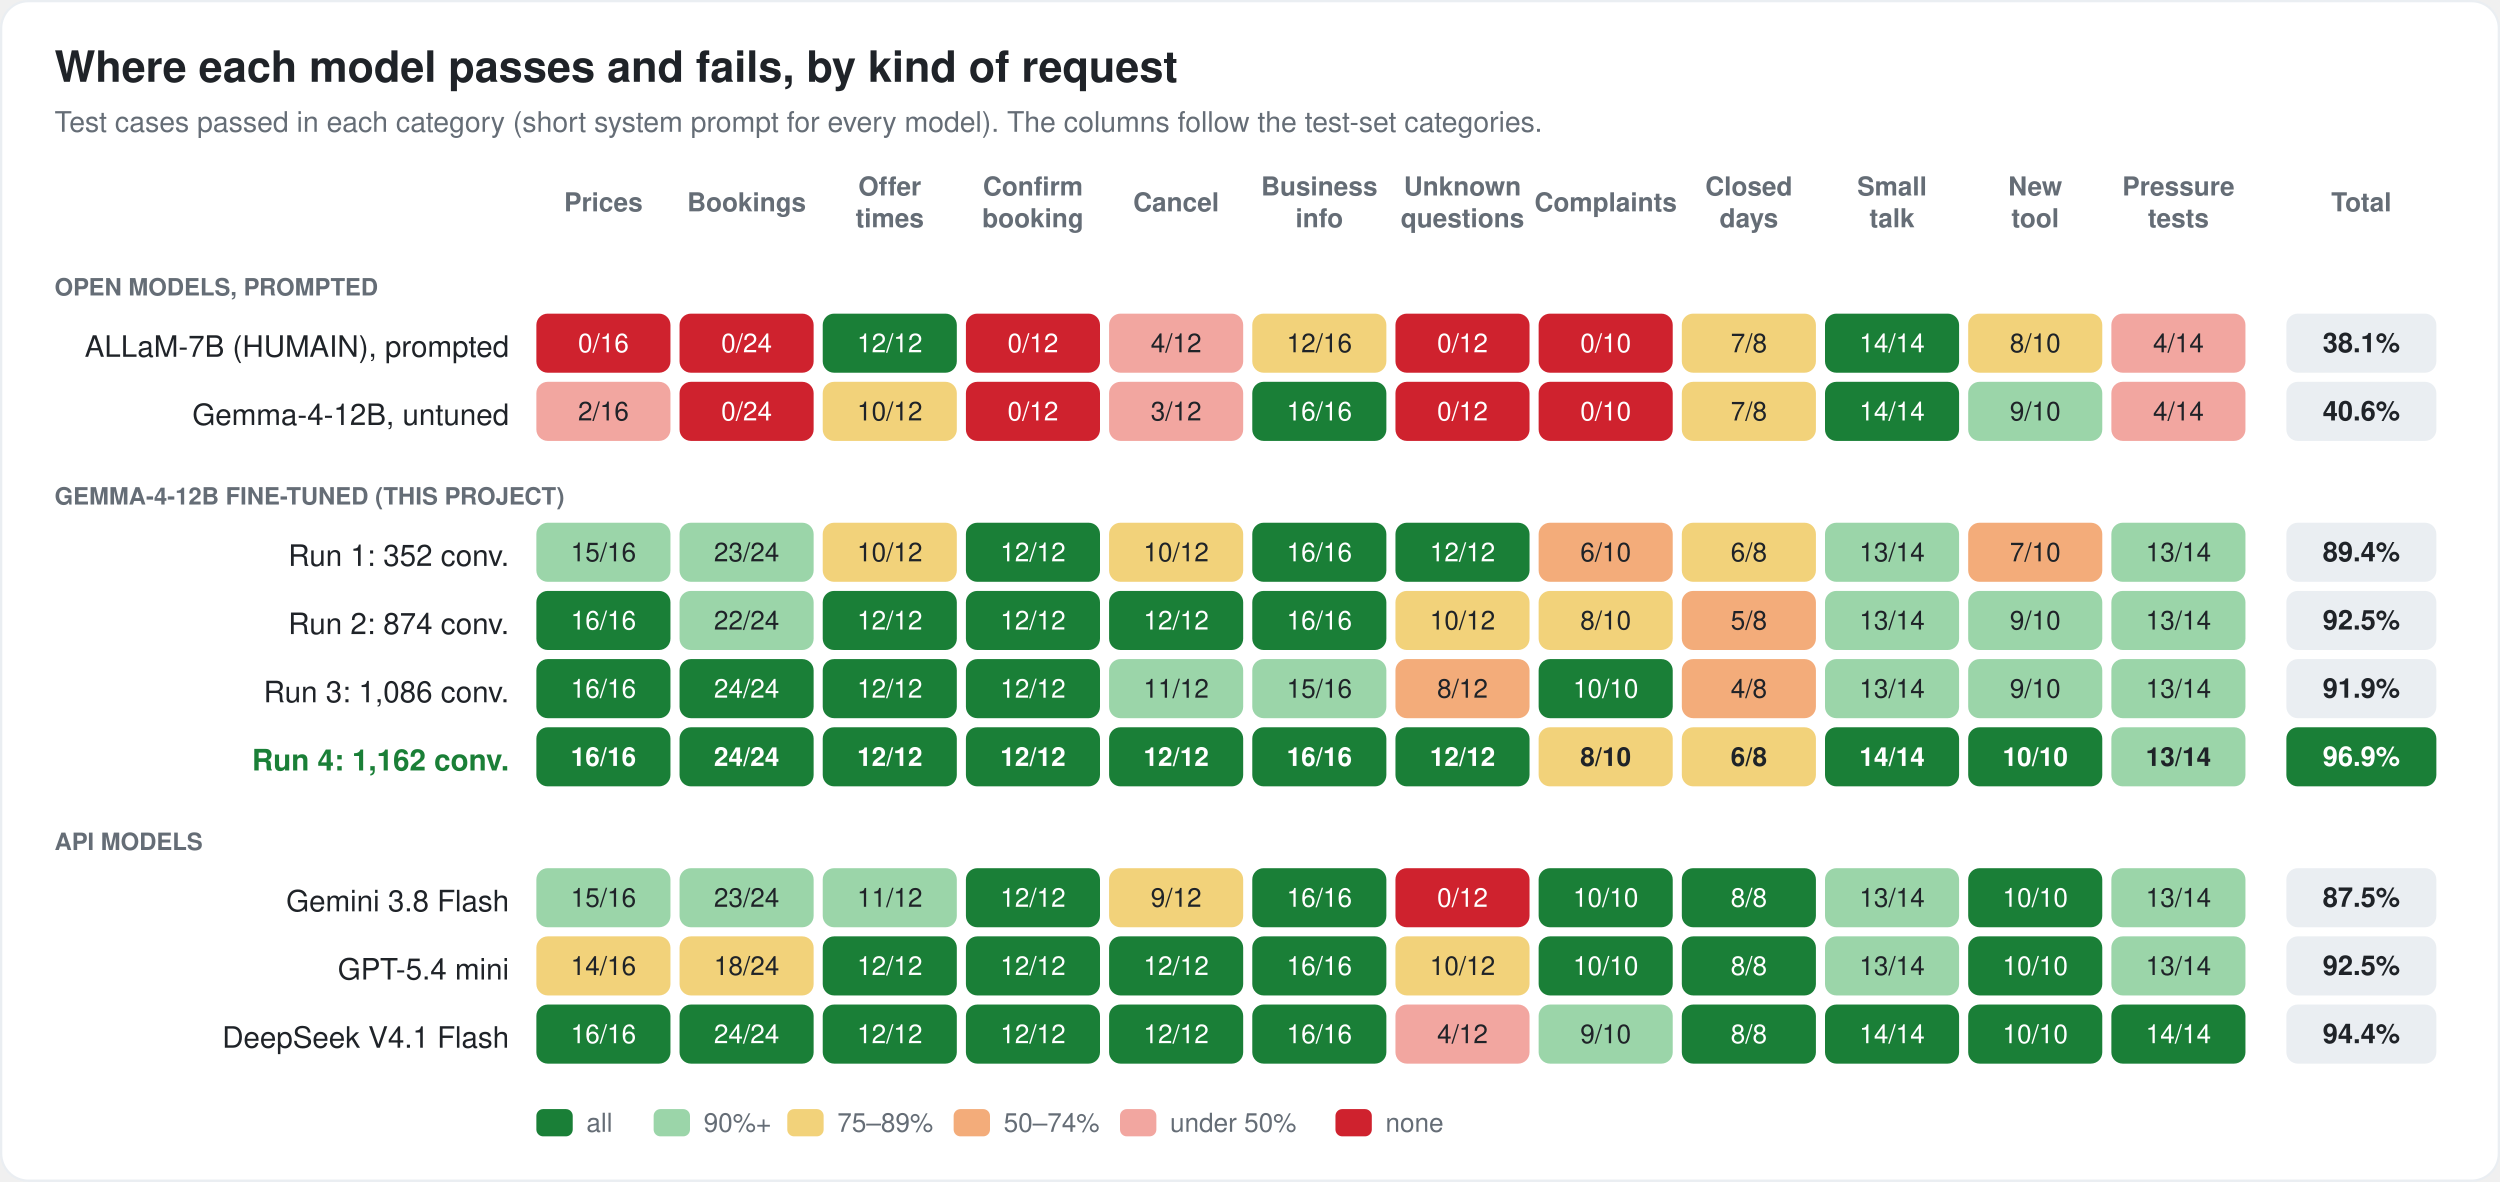
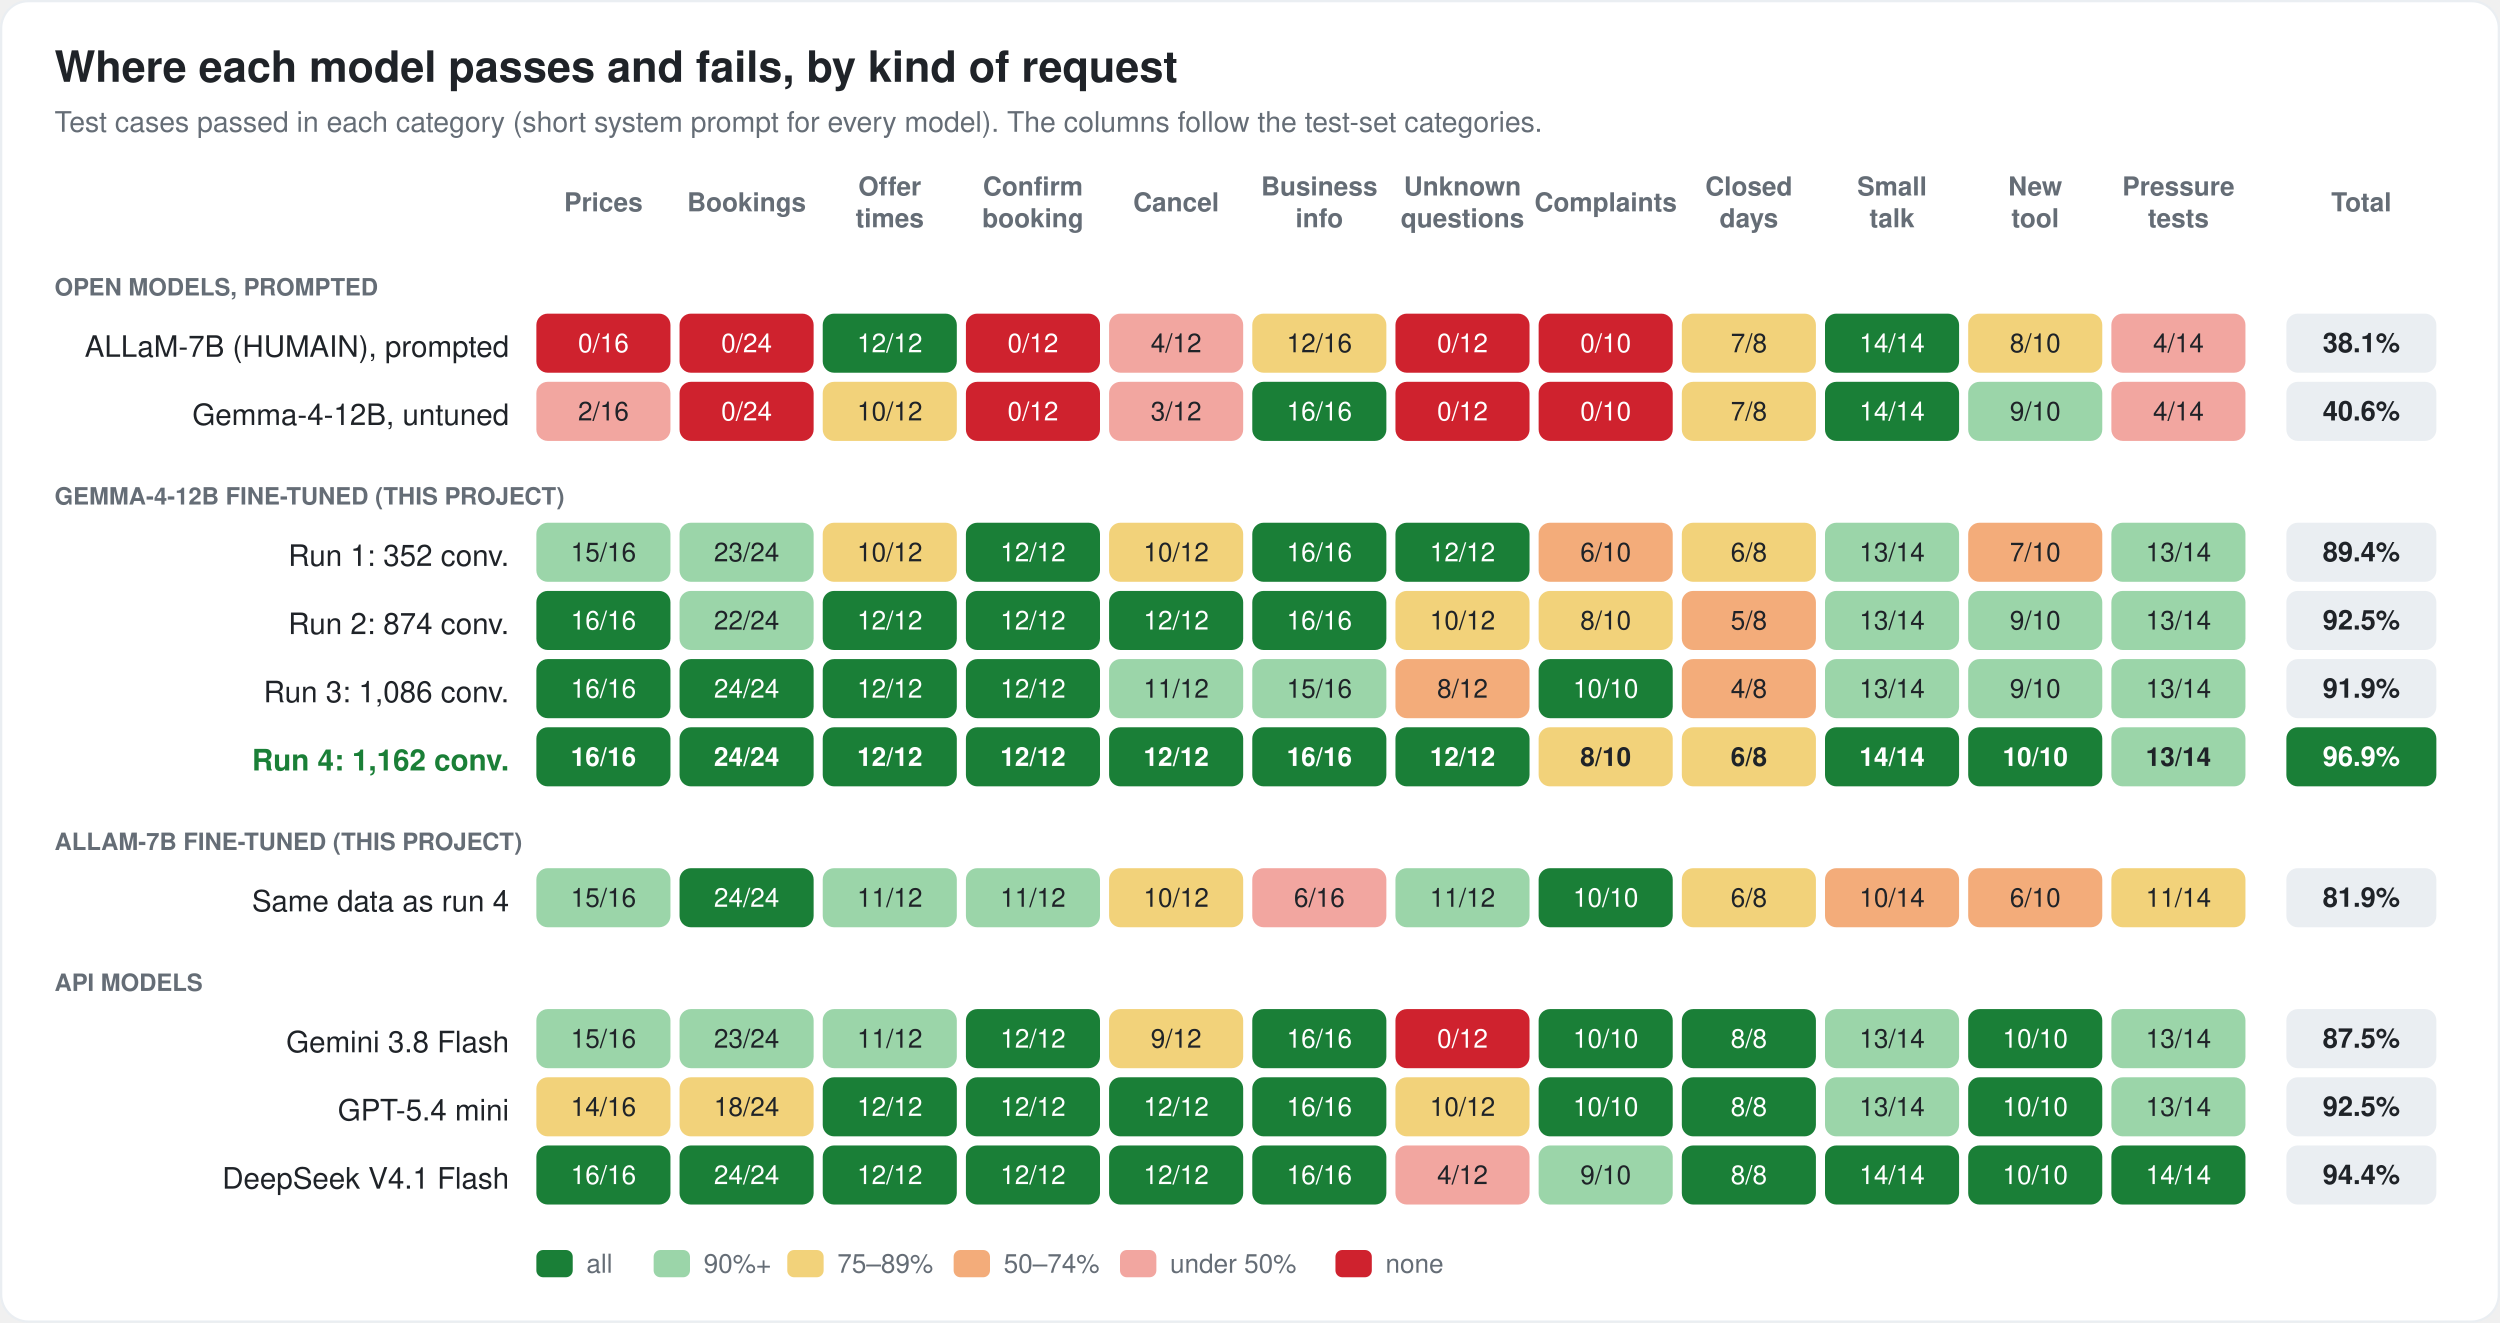
- <svg xmlns="http://www.w3.org/2000/svg" width="1100" height="520" viewBox="0 0 1100 520" role="img">
-   <style>text{font-family:system-ui, -apple-system, 'Segoe UI', Helvetica, Arial, sans-serif}.f-bg{fill:#ffffff}.s-bg{stroke:#ffffff}.f-ink{fill:#1f2328}.s-ink{stroke:#1f2328}.f-muted{fill:#656d76}.s-muted{stroke:#656d76}.f-grid{fill:#eaeef2}.s-grid{stroke:#eaeef2}.f-axis{fill:#afb8c1}.s-axis{stroke:#afb8c1}.f-white{fill:#ffffff}.s-white{stroke:#ffffff}.f-onours{fill:#ffffff}.s-onours{stroke:#ffffff}.f-ours{fill:#1a7f37}.s-ours{stroke:#1a7f37}.f-api{fill:#8c959f}.s-api{stroke:#8c959f}.f-open{fill:#bf8700}.s-open{stroke:#bf8700}.f-r1{fill:#b4e2bf}.s-r1{stroke:#b4e2bf}.f-r2{fill:#7cc690}.s-r2{stroke:#7cc690}.f-r3{fill:#3fa45c}.s-r3{stroke:#3fa45c}.f-h5{fill:#1a7f37}.s-h5{stroke:#1a7f37}.f-h4{fill:#9bd5a9}.s-h4{stroke:#9bd5a9}.f-h3{fill:#f2d27a}.s-h3{stroke:#f2d27a}.f-h2{fill:#f3ac7a}.s-h2{stroke:#f3ac7a}.f-h1{fill:#f2a6a0}.s-h1{stroke:#f2a6a0}.f-h0{fill:#cf222e}.s-h0{stroke:#cf222e}.f-numbers{fill:#cf222e}.s-numbers{stroke:#cf222e}.f-times{fill:#bc4c00}.s-times{stroke:#bc4c00}.f-dates{fill:#8250df}.s-dates{stroke:#8250df}.f-actions{fill:#0969da}.s-actions{stroke:#0969da}@media (prefers-color-scheme:dark){.f-bg{fill:#0d1117}.s-bg{stroke:#0d1117}.f-ink{fill:#e6edf3}.s-ink{stroke:#e6edf3}.f-muted{fill:#8d96a0}.s-muted{stroke:#8d96a0}.f-grid{fill:#21262d}.s-grid{stroke:#21262d}.f-axis{fill:#484f58}.s-axis{stroke:#484f58}.f-white{fill:#ffffff}.s-white{stroke:#ffffff}.f-onours{fill:#0d1117}.s-onours{stroke:#0d1117}.f-ours{fill:#3fb950}.s-ours{stroke:#3fb950}.f-api{fill:#6e7681}.s-api{stroke:#6e7681}.f-open{fill:#d29922}.s-open{stroke:#d29922}.f-r1{fill:#24532f}.s-r1{stroke:#24532f}.f-r2{fill:#276e38}.s-r2{stroke:#276e38}.f-r3{fill:#2a8a40}.s-r3{stroke:#2a8a40}.f-h5{fill:#238636}.s-h5{stroke:#238636}.f-h4{fill:#1f5f30}.s-h4{stroke:#1f5f30}.f-h3{fill:#6b5110}.s-h3{stroke:#6b5110}.f-h2{fill:#7c3b12}.s-h2{stroke:#7c3b12}.f-h1{fill:#6e211d}.s-h1{stroke:#6e211d}.f-h0{fill:#b62324}.s-h0{stroke:#b62324}.f-numbers{fill:#f85149}.s-numbers{stroke:#f85149}.f-times{fill:#db6d28}.s-times{stroke:#db6d28}.f-dates{fill:#a371f7}.s-dates{stroke:#a371f7}.f-actions{fill:#4493f8}.s-actions{stroke:#4493f8}}</style>
-   <rect x="0.5" y="0.5" width="1099" height="519" rx="12" class="f-bg s-grid" />
+ <svg xmlns="http://www.w3.org/2000/svg" width="1100" height="582" viewBox="0 0 1100 582" role="img">
+   <style>text{font-family:system-ui, -apple-system, 'Segoe UI', Helvetica, Arial, sans-serif}.f-bg{fill:#ffffff}.s-bg{stroke:#ffffff}.f-ink{fill:#1f2328}.s-ink{stroke:#1f2328}.f-muted{fill:#656d76}.s-muted{stroke:#656d76}.f-grid{fill:#eaeef2}.s-grid{stroke:#eaeef2}.f-axis{fill:#afb8c1}.s-axis{stroke:#afb8c1}.f-white{fill:#ffffff}.s-white{stroke:#ffffff}.f-onours{fill:#ffffff}.s-onours{stroke:#ffffff}.f-ours{fill:#1a7f37}.s-ours{stroke:#1a7f37}.f-api{fill:#8c959f}.s-api{stroke:#8c959f}.f-open{fill:#bf8700}.s-open{stroke:#bf8700}.f-r1{fill:#b4e2bf}.s-r1{stroke:#b4e2bf}.f-r2{fill:#7cc690}.s-r2{stroke:#7cc690}.f-r3{fill:#3fa45c}.s-r3{stroke:#3fa45c}.f-h5{fill:#1a7f37}.s-h5{stroke:#1a7f37}.f-h4{fill:#9bd5a9}.s-h4{stroke:#9bd5a9}.f-h3{fill:#f2d27a}.s-h3{stroke:#f2d27a}.f-h2{fill:#f3ac7a}.s-h2{stroke:#f3ac7a}.f-h1{fill:#f2a6a0}.s-h1{stroke:#f2a6a0}.f-h0{fill:#cf222e}.s-h0{stroke:#cf222e}.f-numbers{fill:#cf222e}.s-numbers{stroke:#cf222e}.f-times{fill:#bc4c00}.s-times{stroke:#bc4c00}.f-dates{fill:#8250df}.s-dates{stroke:#8250df}.f-actions{fill:#0969da}.s-actions{stroke:#0969da}.f-allam{fill:#0e7c86}.s-allam{stroke:#0e7c86}@media (prefers-color-scheme:dark){.f-bg{fill:#0d1117}.s-bg{stroke:#0d1117}.f-ink{fill:#e6edf3}.s-ink{stroke:#e6edf3}.f-muted{fill:#8d96a0}.s-muted{stroke:#8d96a0}.f-grid{fill:#21262d}.s-grid{stroke:#21262d}.f-axis{fill:#484f58}.s-axis{stroke:#484f58}.f-white{fill:#ffffff}.s-white{stroke:#ffffff}.f-onours{fill:#0d1117}.s-onours{stroke:#0d1117}.f-ours{fill:#3fb950}.s-ours{stroke:#3fb950}.f-api{fill:#6e7681}.s-api{stroke:#6e7681}.f-open{fill:#d29922}.s-open{stroke:#d29922}.f-r1{fill:#24532f}.s-r1{stroke:#24532f}.f-r2{fill:#276e38}.s-r2{stroke:#276e38}.f-r3{fill:#2a8a40}.s-r3{stroke:#2a8a40}.f-h5{fill:#238636}.s-h5{stroke:#238636}.f-h4{fill:#1f5f30}.s-h4{stroke:#1f5f30}.f-h3{fill:#6b5110}.s-h3{stroke:#6b5110}.f-h2{fill:#7c3b12}.s-h2{stroke:#7c3b12}.f-h1{fill:#6e211d}.s-h1{stroke:#6e211d}.f-h0{fill:#b62324}.s-h0{stroke:#b62324}.f-numbers{fill:#f85149}.s-numbers{stroke:#f85149}.f-times{fill:#db6d28}.s-times{stroke:#db6d28}.f-dates{fill:#a371f7}.s-dates{stroke:#a371f7}.f-actions{fill:#4493f8}.s-actions{stroke:#4493f8}.f-allam{fill:#2bb3c0}.s-allam{stroke:#2bb3c0}}</style>
+   <rect x="0.5" y="0.5" width="1099" height="581" rx="12" class="f-bg s-grid" />
  <text x="24.0" y="36.0" font-size="19" text-anchor="start" class="f-ink" font-weight="bold">Where each model passes and fails, by kind of request</text>
  <text x="24.0" y="58.0" font-size="12.5" text-anchor="start" class="f-muted" font-weight="normal">Test cases passed in each category (short system prompt for every model). The columns follow the test-set categories.</text>
  <text x="265.5" y="93.0" font-size="11.5" text-anchor="middle" class="f-muted" font-weight="bold">Prices</text>
  <text x="328.5" y="93.0" font-size="11.5" text-anchor="middle" class="f-muted" font-weight="bold">Bookings</text>
  <text x="391.5" y="86.0" font-size="11.5" text-anchor="middle" class="f-muted" font-weight="bold">Offer</text>
  <text x="391.5" y="100.0" font-size="11.5" text-anchor="middle" class="f-muted" font-weight="bold">times</text>
  <text x="454.5" y="86.0" font-size="11.5" text-anchor="middle" class="f-muted" font-weight="bold">Confirm</text>
  <text x="454.5" y="100.0" font-size="11.5" text-anchor="middle" class="f-muted" font-weight="bold">booking</text>
  <text x="517.5" y="93.0" font-size="11.5" text-anchor="middle" class="f-muted" font-weight="bold">Cancel</text>
  <text x="580.5" y="86.0" font-size="11.5" text-anchor="middle" class="f-muted" font-weight="bold">Business</text>
  <text x="580.5" y="100.0" font-size="11.5" text-anchor="middle" class="f-muted" font-weight="bold">info</text>
  <text x="643.5" y="86.0" font-size="11.5" text-anchor="middle" class="f-muted" font-weight="bold">Unknown</text>
  <text x="643.5" y="100.0" font-size="11.5" text-anchor="middle" class="f-muted" font-weight="bold">questions</text>
  <text x="706.5" y="93.0" font-size="11.5" text-anchor="middle" class="f-muted" font-weight="bold">Complaints</text>
  <text x="769.5" y="86.0" font-size="11.5" text-anchor="middle" class="f-muted" font-weight="bold">Closed</text>
  <text x="769.5" y="100.0" font-size="11.5" text-anchor="middle" class="f-muted" font-weight="bold">days</text>
  <text x="832.5" y="86.0" font-size="11.5" text-anchor="middle" class="f-muted" font-weight="bold">Small</text>
  <text x="832.5" y="100.0" font-size="11.5" text-anchor="middle" class="f-muted" font-weight="bold">talk</text>
  <text x="895.5" y="86.0" font-size="11.5" text-anchor="middle" class="f-muted" font-weight="bold">New</text>
  <text x="895.5" y="100.0" font-size="11.5" text-anchor="middle" class="f-muted" font-weight="bold">tool</text>
  <text x="958.5" y="86.0" font-size="11.5" text-anchor="middle" class="f-muted" font-weight="bold">Pressure</text>
  <text x="958.5" y="100.0" font-size="11.5" text-anchor="middle" class="f-muted" font-weight="bold">tests</text>
  <text x="1039.0" y="93.0" font-size="11.5" text-anchor="middle" class="f-muted" font-weight="bold">Total</text>
  <text x="24.0" y="130.0" font-size="10.5" text-anchor="start" class="f-muted" font-weight="bold">OPEN MODELS, PROMPTED</text>
  <text x="224.0" y="157.0" font-size="13" text-anchor="end" class="f-ink" font-weight="normal">ALLaM-7B (HUMAIN), prompted</text>
  <rect x="236.0" y="138.0" width="59.0" height="26.0" rx="5" class="f-h0" />
  <text x="265.5" y="155.0" font-size="11.5" text-anchor="middle" class="f-white" font-weight="normal">0/16</text>
  <rect x="299.0" y="138.0" width="59.0" height="26.0" rx="5" class="f-h0" />
  <text x="328.5" y="155.0" font-size="11.5" text-anchor="middle" class="f-white" font-weight="normal">0/24</text>
  <rect x="362.0" y="138.0" width="59.0" height="26.0" rx="5" class="f-h5" />
  <text x="391.5" y="155.0" font-size="11.5" text-anchor="middle" class="f-white" font-weight="normal">12/12</text>
  <rect x="425.0" y="138.0" width="59.0" height="26.0" rx="5" class="f-h0" />
  <text x="454.5" y="155.0" font-size="11.5" text-anchor="middle" class="f-white" font-weight="normal">0/12</text>
  <rect x="488.0" y="138.0" width="59.0" height="26.0" rx="5" class="f-h1" />
  <text x="517.5" y="155.0" font-size="11.5" text-anchor="middle" class="f-ink" font-weight="normal">4/12</text>
  <rect x="551.0" y="138.0" width="59.0" height="26.0" rx="5" class="f-h3" />
  <text x="580.5" y="155.0" font-size="11.5" text-anchor="middle" class="f-ink" font-weight="normal">12/16</text>
  <rect x="614.0" y="138.0" width="59.0" height="26.0" rx="5" class="f-h0" />
  <text x="643.5" y="155.0" font-size="11.5" text-anchor="middle" class="f-white" font-weight="normal">0/12</text>
  <rect x="677.0" y="138.0" width="59.0" height="26.0" rx="5" class="f-h0" />
  <text x="706.5" y="155.0" font-size="11.5" text-anchor="middle" class="f-white" font-weight="normal">0/10</text>
  <rect x="740.0" y="138.0" width="59.0" height="26.0" rx="5" class="f-h3" />
  <text x="769.5" y="155.0" font-size="11.5" text-anchor="middle" class="f-ink" font-weight="normal">7/8</text>
  <rect x="803.0" y="138.0" width="59.0" height="26.0" rx="5" class="f-h5" />
  <text x="832.5" y="155.0" font-size="11.5" text-anchor="middle" class="f-white" font-weight="normal">14/14</text>
  <rect x="866.0" y="138.0" width="59.0" height="26.0" rx="5" class="f-h3" />
  <text x="895.5" y="155.0" font-size="11.5" text-anchor="middle" class="f-ink" font-weight="normal">8/10</text>
  <rect x="929.0" y="138.0" width="59.0" height="26.0" rx="5" class="f-h1" />
  <text x="958.5" y="155.0" font-size="11.5" text-anchor="middle" class="f-ink" font-weight="normal">4/14</text>
  <rect x="1006.0" y="138.0" width="66.0" height="26.0" rx="5" class="f-grid" />
  <text x="1039.0" y="155.0" font-size="12" text-anchor="middle" class="f-ink" font-weight="bold">38.1%</text>
  <text x="224.0" y="187.0" font-size="13" text-anchor="end" class="f-ink" font-weight="normal">Gemma-4-12B, untuned</text>
  <rect x="236.0" y="168.0" width="59.0" height="26.0" rx="5" class="f-h1" />
  <text x="265.5" y="185.0" font-size="11.5" text-anchor="middle" class="f-ink" font-weight="normal">2/16</text>
  <rect x="299.0" y="168.0" width="59.0" height="26.0" rx="5" class="f-h0" />
  <text x="328.5" y="185.0" font-size="11.5" text-anchor="middle" class="f-white" font-weight="normal">0/24</text>
  <rect x="362.0" y="168.0" width="59.0" height="26.0" rx="5" class="f-h3" />
  <text x="391.5" y="185.0" font-size="11.5" text-anchor="middle" class="f-ink" font-weight="normal">10/12</text>
  <rect x="425.0" y="168.0" width="59.0" height="26.0" rx="5" class="f-h0" />
  <text x="454.5" y="185.0" font-size="11.5" text-anchor="middle" class="f-white" font-weight="normal">0/12</text>
  <rect x="488.0" y="168.0" width="59.0" height="26.0" rx="5" class="f-h1" />
  <text x="517.5" y="185.0" font-size="11.5" text-anchor="middle" class="f-ink" font-weight="normal">3/12</text>
  <rect x="551.0" y="168.0" width="59.0" height="26.0" rx="5" class="f-h5" />
  <text x="580.5" y="185.0" font-size="11.5" text-anchor="middle" class="f-white" font-weight="normal">16/16</text>
  <rect x="614.0" y="168.0" width="59.0" height="26.0" rx="5" class="f-h0" />
  <text x="643.5" y="185.0" font-size="11.5" text-anchor="middle" class="f-white" font-weight="normal">0/12</text>
  <rect x="677.0" y="168.0" width="59.0" height="26.0" rx="5" class="f-h0" />
  <text x="706.5" y="185.0" font-size="11.5" text-anchor="middle" class="f-white" font-weight="normal">0/10</text>
  <rect x="740.0" y="168.0" width="59.0" height="26.0" rx="5" class="f-h3" />
  <text x="769.5" y="185.0" font-size="11.5" text-anchor="middle" class="f-ink" font-weight="normal">7/8</text>
  <rect x="803.0" y="168.0" width="59.0" height="26.0" rx="5" class="f-h5" />
  <text x="832.5" y="185.0" font-size="11.5" text-anchor="middle" class="f-white" font-weight="normal">14/14</text>
  <rect x="866.0" y="168.0" width="59.0" height="26.0" rx="5" class="f-h4" />
  <text x="895.5" y="185.0" font-size="11.5" text-anchor="middle" class="f-ink" font-weight="normal">9/10</text>
  <rect x="929.0" y="168.0" width="59.0" height="26.0" rx="5" class="f-h1" />
  <text x="958.5" y="185.0" font-size="11.5" text-anchor="middle" class="f-ink" font-weight="normal">4/14</text>
  <rect x="1006.0" y="168.0" width="66.0" height="26.0" rx="5" class="f-grid" />
  <text x="1039.0" y="185.0" font-size="12" text-anchor="middle" class="f-ink" font-weight="bold">40.6%</text>
  <text x="24.0" y="222.0" font-size="10.5" text-anchor="start" class="f-muted" font-weight="bold">GEMMA-4-12B FINE-TUNED (THIS PROJECT)</text>
  <text x="224.0" y="249.0" font-size="13" text-anchor="end" class="f-ink" font-weight="normal">Run 1: 352 conv.</text>
  <rect x="236.0" y="230.0" width="59.0" height="26.0" rx="5" class="f-h4" />
  <text x="265.5" y="247.0" font-size="11.5" text-anchor="middle" class="f-ink" font-weight="normal">15/16</text>
  <rect x="299.0" y="230.0" width="59.0" height="26.0" rx="5" class="f-h4" />
  <text x="328.5" y="247.0" font-size="11.5" text-anchor="middle" class="f-ink" font-weight="normal">23/24</text>
  <rect x="362.0" y="230.0" width="59.0" height="26.0" rx="5" class="f-h3" />
  <text x="391.5" y="247.0" font-size="11.5" text-anchor="middle" class="f-ink" font-weight="normal">10/12</text>
  <rect x="425.0" y="230.0" width="59.0" height="26.0" rx="5" class="f-h5" />
  <text x="454.5" y="247.0" font-size="11.5" text-anchor="middle" class="f-white" font-weight="normal">12/12</text>
  <rect x="488.0" y="230.0" width="59.0" height="26.0" rx="5" class="f-h3" />
  <text x="517.5" y="247.0" font-size="11.5" text-anchor="middle" class="f-ink" font-weight="normal">10/12</text>
  <rect x="551.0" y="230.0" width="59.0" height="26.0" rx="5" class="f-h5" />
  <text x="580.5" y="247.0" font-size="11.5" text-anchor="middle" class="f-white" font-weight="normal">16/16</text>
  <rect x="614.0" y="230.0" width="59.0" height="26.0" rx="5" class="f-h5" />
  <text x="643.5" y="247.0" font-size="11.5" text-anchor="middle" class="f-white" font-weight="normal">12/12</text>
  <rect x="677.0" y="230.0" width="59.0" height="26.0" rx="5" class="f-h2" />
  <text x="706.5" y="247.0" font-size="11.5" text-anchor="middle" class="f-ink" font-weight="normal">6/10</text>
  <rect x="740.0" y="230.0" width="59.0" height="26.0" rx="5" class="f-h3" />
  <text x="769.5" y="247.0" font-size="11.5" text-anchor="middle" class="f-ink" font-weight="normal">6/8</text>
  <rect x="803.0" y="230.0" width="59.0" height="26.0" rx="5" class="f-h4" />
  <text x="832.5" y="247.0" font-size="11.5" text-anchor="middle" class="f-ink" font-weight="normal">13/14</text>
  <rect x="866.0" y="230.0" width="59.0" height="26.0" rx="5" class="f-h2" />
  <text x="895.5" y="247.0" font-size="11.5" text-anchor="middle" class="f-ink" font-weight="normal">7/10</text>
  <rect x="929.0" y="230.0" width="59.0" height="26.0" rx="5" class="f-h4" />
  <text x="958.5" y="247.0" font-size="11.5" text-anchor="middle" class="f-ink" font-weight="normal">13/14</text>
  <rect x="1006.0" y="230.0" width="66.0" height="26.0" rx="5" class="f-grid" />
  <text x="1039.0" y="247.0" font-size="12" text-anchor="middle" class="f-ink" font-weight="bold">89.4%</text>
  <text x="224.0" y="279.0" font-size="13" text-anchor="end" class="f-ink" font-weight="normal">Run 2: 874 conv.</text>
  <rect x="236.0" y="260.0" width="59.0" height="26.0" rx="5" class="f-h5" />
  <text x="265.5" y="277.0" font-size="11.5" text-anchor="middle" class="f-white" font-weight="normal">16/16</text>
  <rect x="299.0" y="260.0" width="59.0" height="26.0" rx="5" class="f-h4" />
  <text x="328.5" y="277.0" font-size="11.5" text-anchor="middle" class="f-ink" font-weight="normal">22/24</text>
  <rect x="362.0" y="260.0" width="59.0" height="26.0" rx="5" class="f-h5" />
  <text x="391.5" y="277.0" font-size="11.5" text-anchor="middle" class="f-white" font-weight="normal">12/12</text>
  <rect x="425.0" y="260.0" width="59.0" height="26.0" rx="5" class="f-h5" />
  <text x="454.5" y="277.0" font-size="11.5" text-anchor="middle" class="f-white" font-weight="normal">12/12</text>
  <rect x="488.0" y="260.0" width="59.0" height="26.0" rx="5" class="f-h5" />
  <text x="517.5" y="277.0" font-size="11.5" text-anchor="middle" class="f-white" font-weight="normal">12/12</text>
  <rect x="551.0" y="260.0" width="59.0" height="26.0" rx="5" class="f-h5" />
  <text x="580.5" y="277.0" font-size="11.5" text-anchor="middle" class="f-white" font-weight="normal">16/16</text>
  <rect x="614.0" y="260.0" width="59.0" height="26.0" rx="5" class="f-h3" />
  <text x="643.5" y="277.0" font-size="11.5" text-anchor="middle" class="f-ink" font-weight="normal">10/12</text>
  <rect x="677.0" y="260.0" width="59.0" height="26.0" rx="5" class="f-h3" />
  <text x="706.5" y="277.0" font-size="11.5" text-anchor="middle" class="f-ink" font-weight="normal">8/10</text>
  <rect x="740.0" y="260.0" width="59.0" height="26.0" rx="5" class="f-h2" />
  <text x="769.5" y="277.0" font-size="11.5" text-anchor="middle" class="f-ink" font-weight="normal">5/8</text>
  <rect x="803.0" y="260.0" width="59.0" height="26.0" rx="5" class="f-h4" />
  <text x="832.5" y="277.0" font-size="11.5" text-anchor="middle" class="f-ink" font-weight="normal">13/14</text>
  <rect x="866.0" y="260.0" width="59.0" height="26.0" rx="5" class="f-h4" />
  <text x="895.5" y="277.0" font-size="11.5" text-anchor="middle" class="f-ink" font-weight="normal">9/10</text>
  <rect x="929.0" y="260.0" width="59.0" height="26.0" rx="5" class="f-h4" />
  <text x="958.5" y="277.0" font-size="11.5" text-anchor="middle" class="f-ink" font-weight="normal">13/14</text>
  <rect x="1006.0" y="260.0" width="66.0" height="26.0" rx="5" class="f-grid" />
  <text x="1039.0" y="277.0" font-size="12" text-anchor="middle" class="f-ink" font-weight="bold">92.5%</text>
  <text x="224.0" y="309.0" font-size="13" text-anchor="end" class="f-ink" font-weight="normal">Run 3: 1,086 conv.</text>
  <rect x="236.0" y="290.0" width="59.0" height="26.0" rx="5" class="f-h5" />
  <text x="265.5" y="307.0" font-size="11.5" text-anchor="middle" class="f-white" font-weight="normal">16/16</text>
  <rect x="299.0" y="290.0" width="59.0" height="26.0" rx="5" class="f-h5" />
  <text x="328.5" y="307.0" font-size="11.5" text-anchor="middle" class="f-white" font-weight="normal">24/24</text>
  <rect x="362.0" y="290.0" width="59.0" height="26.0" rx="5" class="f-h5" />
  <text x="391.5" y="307.0" font-size="11.5" text-anchor="middle" class="f-white" font-weight="normal">12/12</text>
  <rect x="425.0" y="290.0" width="59.0" height="26.0" rx="5" class="f-h5" />
  <text x="454.5" y="307.0" font-size="11.5" text-anchor="middle" class="f-white" font-weight="normal">12/12</text>
  <rect x="488.0" y="290.0" width="59.0" height="26.0" rx="5" class="f-h4" />
  <text x="517.5" y="307.0" font-size="11.5" text-anchor="middle" class="f-ink" font-weight="normal">11/12</text>
  <rect x="551.0" y="290.0" width="59.0" height="26.0" rx="5" class="f-h4" />
  <text x="580.5" y="307.0" font-size="11.5" text-anchor="middle" class="f-ink" font-weight="normal">15/16</text>
  <rect x="614.0" y="290.0" width="59.0" height="26.0" rx="5" class="f-h2" />
  <text x="643.5" y="307.0" font-size="11.5" text-anchor="middle" class="f-ink" font-weight="normal">8/12</text>
  <rect x="677.0" y="290.0" width="59.0" height="26.0" rx="5" class="f-h5" />
  <text x="706.5" y="307.0" font-size="11.5" text-anchor="middle" class="f-white" font-weight="normal">10/10</text>
  <rect x="740.0" y="290.0" width="59.0" height="26.0" rx="5" class="f-h2" />
  <text x="769.5" y="307.0" font-size="11.5" text-anchor="middle" class="f-ink" font-weight="normal">4/8</text>
  <rect x="803.0" y="290.0" width="59.0" height="26.0" rx="5" class="f-h4" />
  <text x="832.5" y="307.0" font-size="11.5" text-anchor="middle" class="f-ink" font-weight="normal">13/14</text>
  <rect x="866.0" y="290.0" width="59.0" height="26.0" rx="5" class="f-h4" />
  <text x="895.5" y="307.0" font-size="11.5" text-anchor="middle" class="f-ink" font-weight="normal">9/10</text>
  <rect x="929.0" y="290.0" width="59.0" height="26.0" rx="5" class="f-h4" />
  <text x="958.5" y="307.0" font-size="11.5" text-anchor="middle" class="f-ink" font-weight="normal">13/14</text>
  <rect x="1006.0" y="290.0" width="66.0" height="26.0" rx="5" class="f-grid" />
  <text x="1039.0" y="307.0" font-size="12" text-anchor="middle" class="f-ink" font-weight="bold">91.9%</text>
  <text x="224.0" y="339.0" font-size="13" text-anchor="end" class="f-ours" font-weight="bold">Run 4: 1,162 conv.</text>
  <rect x="236.0" y="320.0" width="59.0" height="26.0" rx="5" class="f-h5" />
  <text x="265.5" y="337.0" font-size="11.5" text-anchor="middle" class="f-white" font-weight="bold">16/16</text>
  <rect x="299.0" y="320.0" width="59.0" height="26.0" rx="5" class="f-h5" />
  <text x="328.5" y="337.0" font-size="11.5" text-anchor="middle" class="f-white" font-weight="bold">24/24</text>
  <rect x="362.0" y="320.0" width="59.0" height="26.0" rx="5" class="f-h5" />
  <text x="391.5" y="337.0" font-size="11.5" text-anchor="middle" class="f-white" font-weight="bold">12/12</text>
  <rect x="425.0" y="320.0" width="59.0" height="26.0" rx="5" class="f-h5" />
  <text x="454.5" y="337.0" font-size="11.5" text-anchor="middle" class="f-white" font-weight="bold">12/12</text>
  <rect x="488.0" y="320.0" width="59.0" height="26.0" rx="5" class="f-h5" />
  <text x="517.5" y="337.0" font-size="11.5" text-anchor="middle" class="f-white" font-weight="bold">12/12</text>
  <rect x="551.0" y="320.0" width="59.0" height="26.0" rx="5" class="f-h5" />
  <text x="580.5" y="337.0" font-size="11.5" text-anchor="middle" class="f-white" font-weight="bold">16/16</text>
  <rect x="614.0" y="320.0" width="59.0" height="26.0" rx="5" class="f-h5" />
  <text x="643.5" y="337.0" font-size="11.5" text-anchor="middle" class="f-white" font-weight="bold">12/12</text>
  <rect x="677.0" y="320.0" width="59.0" height="26.0" rx="5" class="f-h3" />
  <text x="706.5" y="337.0" font-size="11.5" text-anchor="middle" class="f-ink" font-weight="bold">8/10</text>
  <rect x="740.0" y="320.0" width="59.0" height="26.0" rx="5" class="f-h3" />
  <text x="769.5" y="337.0" font-size="11.5" text-anchor="middle" class="f-ink" font-weight="bold">6/8</text>
  <rect x="803.0" y="320.0" width="59.0" height="26.0" rx="5" class="f-h5" />
  <text x="832.5" y="337.0" font-size="11.5" text-anchor="middle" class="f-white" font-weight="bold">14/14</text>
  <rect x="866.0" y="320.0" width="59.0" height="26.0" rx="5" class="f-h5" />
  <text x="895.5" y="337.0" font-size="11.5" text-anchor="middle" class="f-white" font-weight="bold">10/10</text>
  <rect x="929.0" y="320.0" width="59.0" height="26.0" rx="5" class="f-h4" />
  <text x="958.5" y="337.0" font-size="11.5" text-anchor="middle" class="f-ink" font-weight="bold">13/14</text>
  <rect x="1006.0" y="320.0" width="66.0" height="26.0" rx="5" class="f-ours" />
  <text x="1039.0" y="337.0" font-size="12" text-anchor="middle" class="f-onours" font-weight="bold">96.9%</text>
-   <text x="24.0" y="374.0" font-size="10.5" text-anchor="start" class="f-muted" font-weight="bold">API MODELS</text>
-   <text x="224.0" y="401.0" font-size="13" text-anchor="end" class="f-ink" font-weight="normal">Gemini 3.8 Flash</text>
+   <text x="24.0" y="374.0" font-size="10.5" text-anchor="start" class="f-muted" font-weight="bold">ALLAM-7B FINE-TUNED (THIS PROJECT)</text>
+   <text x="224.0" y="401.0" font-size="13" text-anchor="end" class="f-ink" font-weight="normal">Same data as run 4</text>
  <rect x="236.0" y="382.0" width="59.0" height="26.0" rx="5" class="f-h4" />
  <text x="265.5" y="399.0" font-size="11.5" text-anchor="middle" class="f-ink" font-weight="normal">15/16</text>
-   <rect x="299.0" y="382.0" width="59.0" height="26.0" rx="5" class="f-h4" />
-   <text x="328.5" y="399.0" font-size="11.5" text-anchor="middle" class="f-ink" font-weight="normal">23/24</text>
+   <rect x="299.0" y="382.0" width="59.0" height="26.0" rx="5" class="f-h5" />
+   <text x="328.5" y="399.0" font-size="11.5" text-anchor="middle" class="f-white" font-weight="normal">24/24</text>
  <rect x="362.0" y="382.0" width="59.0" height="26.0" rx="5" class="f-h4" />
  <text x="391.5" y="399.0" font-size="11.5" text-anchor="middle" class="f-ink" font-weight="normal">11/12</text>
-   <rect x="425.0" y="382.0" width="59.0" height="26.0" rx="5" class="f-h5" />
-   <text x="454.5" y="399.0" font-size="11.5" text-anchor="middle" class="f-white" font-weight="normal">12/12</text>
+   <rect x="425.0" y="382.0" width="59.0" height="26.0" rx="5" class="f-h4" />
+   <text x="454.5" y="399.0" font-size="11.5" text-anchor="middle" class="f-ink" font-weight="normal">11/12</text>
  <rect x="488.0" y="382.0" width="59.0" height="26.0" rx="5" class="f-h3" />
-   <text x="517.5" y="399.0" font-size="11.5" text-anchor="middle" class="f-ink" font-weight="normal">9/12</text>
-   <rect x="551.0" y="382.0" width="59.0" height="26.0" rx="5" class="f-h5" />
-   <text x="580.5" y="399.0" font-size="11.5" text-anchor="middle" class="f-white" font-weight="normal">16/16</text>
-   <rect x="614.0" y="382.0" width="59.0" height="26.0" rx="5" class="f-h0" />
-   <text x="643.5" y="399.0" font-size="11.5" text-anchor="middle" class="f-white" font-weight="normal">0/12</text>
+   <text x="517.5" y="399.0" font-size="11.5" text-anchor="middle" class="f-ink" font-weight="normal">10/12</text>
+   <rect x="551.0" y="382.0" width="59.0" height="26.0" rx="5" class="f-h1" />
+   <text x="580.5" y="399.0" font-size="11.5" text-anchor="middle" class="f-ink" font-weight="normal">6/16</text>
+   <rect x="614.0" y="382.0" width="59.0" height="26.0" rx="5" class="f-h4" />
+   <text x="643.5" y="399.0" font-size="11.5" text-anchor="middle" class="f-ink" font-weight="normal">11/12</text>
  <rect x="677.0" y="382.0" width="59.0" height="26.0" rx="5" class="f-h5" />
  <text x="706.5" y="399.0" font-size="11.5" text-anchor="middle" class="f-white" font-weight="normal">10/10</text>
-   <rect x="740.0" y="382.0" width="59.0" height="26.0" rx="5" class="f-h5" />
-   <text x="769.5" y="399.0" font-size="11.5" text-anchor="middle" class="f-white" font-weight="normal">8/8</text>
-   <rect x="803.0" y="382.0" width="59.0" height="26.0" rx="5" class="f-h4" />
-   <text x="832.5" y="399.0" font-size="11.5" text-anchor="middle" class="f-ink" font-weight="normal">13/14</text>
-   <rect x="866.0" y="382.0" width="59.0" height="26.0" rx="5" class="f-h5" />
-   <text x="895.5" y="399.0" font-size="11.5" text-anchor="middle" class="f-white" font-weight="normal">10/10</text>
-   <rect x="929.0" y="382.0" width="59.0" height="26.0" rx="5" class="f-h4" />
-   <text x="958.5" y="399.0" font-size="11.5" text-anchor="middle" class="f-ink" font-weight="normal">13/14</text>
+   <rect x="740.0" y="382.0" width="59.0" height="26.0" rx="5" class="f-h3" />
+   <text x="769.5" y="399.0" font-size="11.5" text-anchor="middle" class="f-ink" font-weight="normal">6/8</text>
+   <rect x="803.0" y="382.0" width="59.0" height="26.0" rx="5" class="f-h2" />
+   <text x="832.5" y="399.0" font-size="11.5" text-anchor="middle" class="f-ink" font-weight="normal">10/14</text>
+   <rect x="866.0" y="382.0" width="59.0" height="26.0" rx="5" class="f-h2" />
+   <text x="895.5" y="399.0" font-size="11.5" text-anchor="middle" class="f-ink" font-weight="normal">6/10</text>
+   <rect x="929.0" y="382.0" width="59.0" height="26.0" rx="5" class="f-h3" />
+   <text x="958.5" y="399.0" font-size="11.5" text-anchor="middle" class="f-ink" font-weight="normal">11/14</text>
  <rect x="1006.0" y="382.0" width="66.0" height="26.0" rx="5" class="f-grid" />
-   <text x="1039.0" y="399.0" font-size="12" text-anchor="middle" class="f-ink" font-weight="bold">87.5%</text>
-   <text x="224.0" y="431.0" font-size="13" text-anchor="end" class="f-ink" font-weight="normal">GPT-5.4 mini</text>
-   <rect x="236.0" y="412.0" width="59.0" height="26.0" rx="5" class="f-h3" />
-   <text x="265.5" y="429.0" font-size="11.5" text-anchor="middle" class="f-ink" font-weight="normal">14/16</text>
-   <rect x="299.0" y="412.0" width="59.0" height="26.0" rx="5" class="f-h3" />
-   <text x="328.5" y="429.0" font-size="11.5" text-anchor="middle" class="f-ink" font-weight="normal">18/24</text>
-   <rect x="362.0" y="412.0" width="59.0" height="26.0" rx="5" class="f-h5" />
-   <text x="391.5" y="429.0" font-size="11.5" text-anchor="middle" class="f-white" font-weight="normal">12/12</text>
-   <rect x="425.0" y="412.0" width="59.0" height="26.0" rx="5" class="f-h5" />
-   <text x="454.5" y="429.0" font-size="11.5" text-anchor="middle" class="f-white" font-weight="normal">12/12</text>
-   <rect x="488.0" y="412.0" width="59.0" height="26.0" rx="5" class="f-h5" />
-   <text x="517.5" y="429.0" font-size="11.5" text-anchor="middle" class="f-white" font-weight="normal">12/12</text>
-   <rect x="551.0" y="412.0" width="59.0" height="26.0" rx="5" class="f-h5" />
-   <text x="580.5" y="429.0" font-size="11.5" text-anchor="middle" class="f-white" font-weight="normal">16/16</text>
-   <rect x="614.0" y="412.0" width="59.0" height="26.0" rx="5" class="f-h3" />
-   <text x="643.5" y="429.0" font-size="11.5" text-anchor="middle" class="f-ink" font-weight="normal">10/12</text>
-   <rect x="677.0" y="412.0" width="59.0" height="26.0" rx="5" class="f-h5" />
-   <text x="706.5" y="429.0" font-size="11.5" text-anchor="middle" class="f-white" font-weight="normal">10/10</text>
-   <rect x="740.0" y="412.0" width="59.0" height="26.0" rx="5" class="f-h5" />
-   <text x="769.5" y="429.0" font-size="11.5" text-anchor="middle" class="f-white" font-weight="normal">8/8</text>
-   <rect x="803.0" y="412.0" width="59.0" height="26.0" rx="5" class="f-h4" />
-   <text x="832.5" y="429.0" font-size="11.5" text-anchor="middle" class="f-ink" font-weight="normal">13/14</text>
-   <rect x="866.0" y="412.0" width="59.0" height="26.0" rx="5" class="f-h5" />
-   <text x="895.5" y="429.0" font-size="11.5" text-anchor="middle" class="f-white" font-weight="normal">10/10</text>
-   <rect x="929.0" y="412.0" width="59.0" height="26.0" rx="5" class="f-h4" />
-   <text x="958.5" y="429.0" font-size="11.5" text-anchor="middle" class="f-ink" font-weight="normal">13/14</text>
-   <rect x="1006.0" y="412.0" width="66.0" height="26.0" rx="5" class="f-grid" />
-   <text x="1039.0" y="429.0" font-size="12" text-anchor="middle" class="f-ink" font-weight="bold">92.5%</text>
-   <text x="224.0" y="461.0" font-size="13" text-anchor="end" class="f-ink" font-weight="normal">DeepSeek V4.1 Flash</text>
-   <rect x="236.0" y="442.0" width="59.0" height="26.0" rx="5" class="f-h5" />
-   <text x="265.5" y="459.0" font-size="11.5" text-anchor="middle" class="f-white" font-weight="normal">16/16</text>
-   <rect x="299.0" y="442.0" width="59.0" height="26.0" rx="5" class="f-h5" />
-   <text x="328.5" y="459.0" font-size="11.5" text-anchor="middle" class="f-white" font-weight="normal">24/24</text>
-   <rect x="362.0" y="442.0" width="59.0" height="26.0" rx="5" class="f-h5" />
-   <text x="391.5" y="459.0" font-size="11.5" text-anchor="middle" class="f-white" font-weight="normal">12/12</text>
-   <rect x="425.0" y="442.0" width="59.0" height="26.0" rx="5" class="f-h5" />
-   <text x="454.5" y="459.0" font-size="11.5" text-anchor="middle" class="f-white" font-weight="normal">12/12</text>
-   <rect x="488.0" y="442.0" width="59.0" height="26.0" rx="5" class="f-h5" />
-   <text x="517.5" y="459.0" font-size="11.5" text-anchor="middle" class="f-white" font-weight="normal">12/12</text>
-   <rect x="551.0" y="442.0" width="59.0" height="26.0" rx="5" class="f-h5" />
-   <text x="580.5" y="459.0" font-size="11.5" text-anchor="middle" class="f-white" font-weight="normal">16/16</text>
-   <rect x="614.0" y="442.0" width="59.0" height="26.0" rx="5" class="f-h1" />
-   <text x="643.5" y="459.0" font-size="11.5" text-anchor="middle" class="f-ink" font-weight="normal">4/12</text>
-   <rect x="677.0" y="442.0" width="59.0" height="26.0" rx="5" class="f-h4" />
-   <text x="706.5" y="459.0" font-size="11.5" text-anchor="middle" class="f-ink" font-weight="normal">9/10</text>
-   <rect x="740.0" y="442.0" width="59.0" height="26.0" rx="5" class="f-h5" />
-   <text x="769.5" y="459.0" font-size="11.5" text-anchor="middle" class="f-white" font-weight="normal">8/8</text>
-   <rect x="803.0" y="442.0" width="59.0" height="26.0" rx="5" class="f-h5" />
-   <text x="832.5" y="459.0" font-size="11.5" text-anchor="middle" class="f-white" font-weight="normal">14/14</text>
-   <rect x="866.0" y="442.0" width="59.0" height="26.0" rx="5" class="f-h5" />
-   <text x="895.5" y="459.0" font-size="11.5" text-anchor="middle" class="f-white" font-weight="normal">10/10</text>
-   <rect x="929.0" y="442.0" width="59.0" height="26.0" rx="5" class="f-h5" />
-   <text x="958.5" y="459.0" font-size="11.5" text-anchor="middle" class="f-white" font-weight="normal">14/14</text>
-   <rect x="1006.0" y="442.0" width="66.0" height="26.0" rx="5" class="f-grid" />
-   <text x="1039.0" y="459.0" font-size="12" text-anchor="middle" class="f-ink" font-weight="bold">94.4%</text>
-   <rect x="236.0" y="488.0" width="16.0" height="12.0" rx="3" class="f-h5" />
-   <text x="258.0" y="498.0" font-size="11.5" text-anchor="start" class="f-muted" font-weight="normal">all</text>
-   <rect x="287.6" y="488.0" width="16.0" height="12.0" rx="3" class="f-h4" />
-   <text x="309.6" y="498.0" font-size="11.5" text-anchor="start" class="f-muted" font-weight="normal">90%+</text>
-   <rect x="346.4" y="488.0" width="16.0" height="12.0" rx="3" class="f-h3" />
-   <text x="368.4" y="498.0" font-size="11.5" text-anchor="start" class="f-muted" font-weight="normal">75–89%</text>
-   <rect x="419.6" y="488.0" width="16.0" height="12.0" rx="3" class="f-h2" />
-   <text x="441.6" y="498.0" font-size="11.5" text-anchor="start" class="f-muted" font-weight="normal">50–74%</text>
-   <rect x="492.8" y="488.0" width="16.0" height="12.0" rx="3" class="f-h1" />
-   <text x="514.8" y="498.0" font-size="11.5" text-anchor="start" class="f-muted" font-weight="normal">under 50%</text>
-   <rect x="587.6" y="488.0" width="16.0" height="12.0" rx="3" class="f-h0" />
-   <text x="609.6" y="498.0" font-size="11.5" text-anchor="start" class="f-muted" font-weight="normal">none</text>
+   <text x="1039.0" y="399.0" font-size="12" text-anchor="middle" class="f-ink" font-weight="bold">81.9%</text>
+   <text x="24.0" y="436.0" font-size="10.5" text-anchor="start" class="f-muted" font-weight="bold">API MODELS</text>
+   <text x="224.0" y="463.0" font-size="13" text-anchor="end" class="f-ink" font-weight="normal">Gemini 3.8 Flash</text>
+   <rect x="236.0" y="444.0" width="59.0" height="26.0" rx="5" class="f-h4" />
+   <text x="265.5" y="461.0" font-size="11.5" text-anchor="middle" class="f-ink" font-weight="normal">15/16</text>
+   <rect x="299.0" y="444.0" width="59.0" height="26.0" rx="5" class="f-h4" />
+   <text x="328.5" y="461.0" font-size="11.5" text-anchor="middle" class="f-ink" font-weight="normal">23/24</text>
+   <rect x="362.0" y="444.0" width="59.0" height="26.0" rx="5" class="f-h4" />
+   <text x="391.5" y="461.0" font-size="11.5" text-anchor="middle" class="f-ink" font-weight="normal">11/12</text>
+   <rect x="425.0" y="444.0" width="59.0" height="26.0" rx="5" class="f-h5" />
+   <text x="454.5" y="461.0" font-size="11.5" text-anchor="middle" class="f-white" font-weight="normal">12/12</text>
+   <rect x="488.0" y="444.0" width="59.0" height="26.0" rx="5" class="f-h3" />
+   <text x="517.5" y="461.0" font-size="11.5" text-anchor="middle" class="f-ink" font-weight="normal">9/12</text>
+   <rect x="551.0" y="444.0" width="59.0" height="26.0" rx="5" class="f-h5" />
+   <text x="580.5" y="461.0" font-size="11.5" text-anchor="middle" class="f-white" font-weight="normal">16/16</text>
+   <rect x="614.0" y="444.0" width="59.0" height="26.0" rx="5" class="f-h0" />
+   <text x="643.5" y="461.0" font-size="11.5" text-anchor="middle" class="f-white" font-weight="normal">0/12</text>
+   <rect x="677.0" y="444.0" width="59.0" height="26.0" rx="5" class="f-h5" />
+   <text x="706.5" y="461.0" font-size="11.5" text-anchor="middle" class="f-white" font-weight="normal">10/10</text>
+   <rect x="740.0" y="444.0" width="59.0" height="26.0" rx="5" class="f-h5" />
+   <text x="769.5" y="461.0" font-size="11.5" text-anchor="middle" class="f-white" font-weight="normal">8/8</text>
+   <rect x="803.0" y="444.0" width="59.0" height="26.0" rx="5" class="f-h4" />
+   <text x="832.5" y="461.0" font-size="11.5" text-anchor="middle" class="f-ink" font-weight="normal">13/14</text>
+   <rect x="866.0" y="444.0" width="59.0" height="26.0" rx="5" class="f-h5" />
+   <text x="895.5" y="461.0" font-size="11.5" text-anchor="middle" class="f-white" font-weight="normal">10/10</text>
+   <rect x="929.0" y="444.0" width="59.0" height="26.0" rx="5" class="f-h4" />
+   <text x="958.5" y="461.0" font-size="11.5" text-anchor="middle" class="f-ink" font-weight="normal">13/14</text>
+   <rect x="1006.0" y="444.0" width="66.0" height="26.0" rx="5" class="f-grid" />
+   <text x="1039.0" y="461.0" font-size="12" text-anchor="middle" class="f-ink" font-weight="bold">87.5%</text>
+   <text x="224.0" y="493.0" font-size="13" text-anchor="end" class="f-ink" font-weight="normal">GPT-5.4 mini</text>
+   <rect x="236.0" y="474.0" width="59.0" height="26.0" rx="5" class="f-h3" />
+   <text x="265.5" y="491.0" font-size="11.5" text-anchor="middle" class="f-ink" font-weight="normal">14/16</text>
+   <rect x="299.0" y="474.0" width="59.0" height="26.0" rx="5" class="f-h3" />
+   <text x="328.5" y="491.0" font-size="11.5" text-anchor="middle" class="f-ink" font-weight="normal">18/24</text>
+   <rect x="362.0" y="474.0" width="59.0" height="26.0" rx="5" class="f-h5" />
+   <text x="391.5" y="491.0" font-size="11.5" text-anchor="middle" class="f-white" font-weight="normal">12/12</text>
+   <rect x="425.0" y="474.0" width="59.0" height="26.0" rx="5" class="f-h5" />
+   <text x="454.5" y="491.0" font-size="11.5" text-anchor="middle" class="f-white" font-weight="normal">12/12</text>
+   <rect x="488.0" y="474.0" width="59.0" height="26.0" rx="5" class="f-h5" />
+   <text x="517.5" y="491.0" font-size="11.5" text-anchor="middle" class="f-white" font-weight="normal">12/12</text>
+   <rect x="551.0" y="474.0" width="59.0" height="26.0" rx="5" class="f-h5" />
+   <text x="580.5" y="491.0" font-size="11.5" text-anchor="middle" class="f-white" font-weight="normal">16/16</text>
+   <rect x="614.0" y="474.0" width="59.0" height="26.0" rx="5" class="f-h3" />
+   <text x="643.5" y="491.0" font-size="11.5" text-anchor="middle" class="f-ink" font-weight="normal">10/12</text>
+   <rect x="677.0" y="474.0" width="59.0" height="26.0" rx="5" class="f-h5" />
+   <text x="706.5" y="491.0" font-size="11.5" text-anchor="middle" class="f-white" font-weight="normal">10/10</text>
+   <rect x="740.0" y="474.0" width="59.0" height="26.0" rx="5" class="f-h5" />
+   <text x="769.5" y="491.0" font-size="11.5" text-anchor="middle" class="f-white" font-weight="normal">8/8</text>
+   <rect x="803.0" y="474.0" width="59.0" height="26.0" rx="5" class="f-h4" />
+   <text x="832.5" y="491.0" font-size="11.5" text-anchor="middle" class="f-ink" font-weight="normal">13/14</text>
+   <rect x="866.0" y="474.0" width="59.0" height="26.0" rx="5" class="f-h5" />
+   <text x="895.5" y="491.0" font-size="11.5" text-anchor="middle" class="f-white" font-weight="normal">10/10</text>
+   <rect x="929.0" y="474.0" width="59.0" height="26.0" rx="5" class="f-h4" />
+   <text x="958.5" y="491.0" font-size="11.5" text-anchor="middle" class="f-ink" font-weight="normal">13/14</text>
+   <rect x="1006.0" y="474.0" width="66.0" height="26.0" rx="5" class="f-grid" />
+   <text x="1039.0" y="491.0" font-size="12" text-anchor="middle" class="f-ink" font-weight="bold">92.5%</text>
+   <text x="224.0" y="523.0" font-size="13" text-anchor="end" class="f-ink" font-weight="normal">DeepSeek V4.1 Flash</text>
+   <rect x="236.0" y="504.0" width="59.0" height="26.0" rx="5" class="f-h5" />
+   <text x="265.5" y="521.0" font-size="11.5" text-anchor="middle" class="f-white" font-weight="normal">16/16</text>
+   <rect x="299.0" y="504.0" width="59.0" height="26.0" rx="5" class="f-h5" />
+   <text x="328.5" y="521.0" font-size="11.5" text-anchor="middle" class="f-white" font-weight="normal">24/24</text>
+   <rect x="362.0" y="504.0" width="59.0" height="26.0" rx="5" class="f-h5" />
+   <text x="391.5" y="521.0" font-size="11.5" text-anchor="middle" class="f-white" font-weight="normal">12/12</text>
+   <rect x="425.0" y="504.0" width="59.0" height="26.0" rx="5" class="f-h5" />
+   <text x="454.5" y="521.0" font-size="11.5" text-anchor="middle" class="f-white" font-weight="normal">12/12</text>
+   <rect x="488.0" y="504.0" width="59.0" height="26.0" rx="5" class="f-h5" />
+   <text x="517.5" y="521.0" font-size="11.5" text-anchor="middle" class="f-white" font-weight="normal">12/12</text>
+   <rect x="551.0" y="504.0" width="59.0" height="26.0" rx="5" class="f-h5" />
+   <text x="580.5" y="521.0" font-size="11.5" text-anchor="middle" class="f-white" font-weight="normal">16/16</text>
+   <rect x="614.0" y="504.0" width="59.0" height="26.0" rx="5" class="f-h1" />
+   <text x="643.5" y="521.0" font-size="11.5" text-anchor="middle" class="f-ink" font-weight="normal">4/12</text>
+   <rect x="677.0" y="504.0" width="59.0" height="26.0" rx="5" class="f-h4" />
+   <text x="706.5" y="521.0" font-size="11.5" text-anchor="middle" class="f-ink" font-weight="normal">9/10</text>
+   <rect x="740.0" y="504.0" width="59.0" height="26.0" rx="5" class="f-h5" />
+   <text x="769.5" y="521.0" font-size="11.5" text-anchor="middle" class="f-white" font-weight="normal">8/8</text>
+   <rect x="803.0" y="504.0" width="59.0" height="26.0" rx="5" class="f-h5" />
+   <text x="832.5" y="521.0" font-size="11.5" text-anchor="middle" class="f-white" font-weight="normal">14/14</text>
+   <rect x="866.0" y="504.0" width="59.0" height="26.0" rx="5" class="f-h5" />
+   <text x="895.5" y="521.0" font-size="11.5" text-anchor="middle" class="f-white" font-weight="normal">10/10</text>
+   <rect x="929.0" y="504.0" width="59.0" height="26.0" rx="5" class="f-h5" />
+   <text x="958.5" y="521.0" font-size="11.5" text-anchor="middle" class="f-white" font-weight="normal">14/14</text>
+   <rect x="1006.0" y="504.0" width="66.0" height="26.0" rx="5" class="f-grid" />
+   <text x="1039.0" y="521.0" font-size="12" text-anchor="middle" class="f-ink" font-weight="bold">94.4%</text>
+   <rect x="236.0" y="550.0" width="16.0" height="12.0" rx="3" class="f-h5" />
+   <text x="258.0" y="560.0" font-size="11.5" text-anchor="start" class="f-muted" font-weight="normal">all</text>
+   <rect x="287.6" y="550.0" width="16.0" height="12.0" rx="3" class="f-h4" />
+   <text x="309.6" y="560.0" font-size="11.5" text-anchor="start" class="f-muted" font-weight="normal">90%+</text>
+   <rect x="346.4" y="550.0" width="16.0" height="12.0" rx="3" class="f-h3" />
+   <text x="368.4" y="560.0" font-size="11.5" text-anchor="start" class="f-muted" font-weight="normal">75–89%</text>
+   <rect x="419.6" y="550.0" width="16.0" height="12.0" rx="3" class="f-h2" />
+   <text x="441.6" y="560.0" font-size="11.5" text-anchor="start" class="f-muted" font-weight="normal">50–74%</text>
+   <rect x="492.8" y="550.0" width="16.0" height="12.0" rx="3" class="f-h1" />
+   <text x="514.8" y="560.0" font-size="11.5" text-anchor="start" class="f-muted" font-weight="normal">under 50%</text>
+   <rect x="587.6" y="550.0" width="16.0" height="12.0" rx="3" class="f-h0" />
+   <text x="609.6" y="560.0" font-size="11.5" text-anchor="start" class="f-muted" font-weight="normal">none</text>
</svg>
